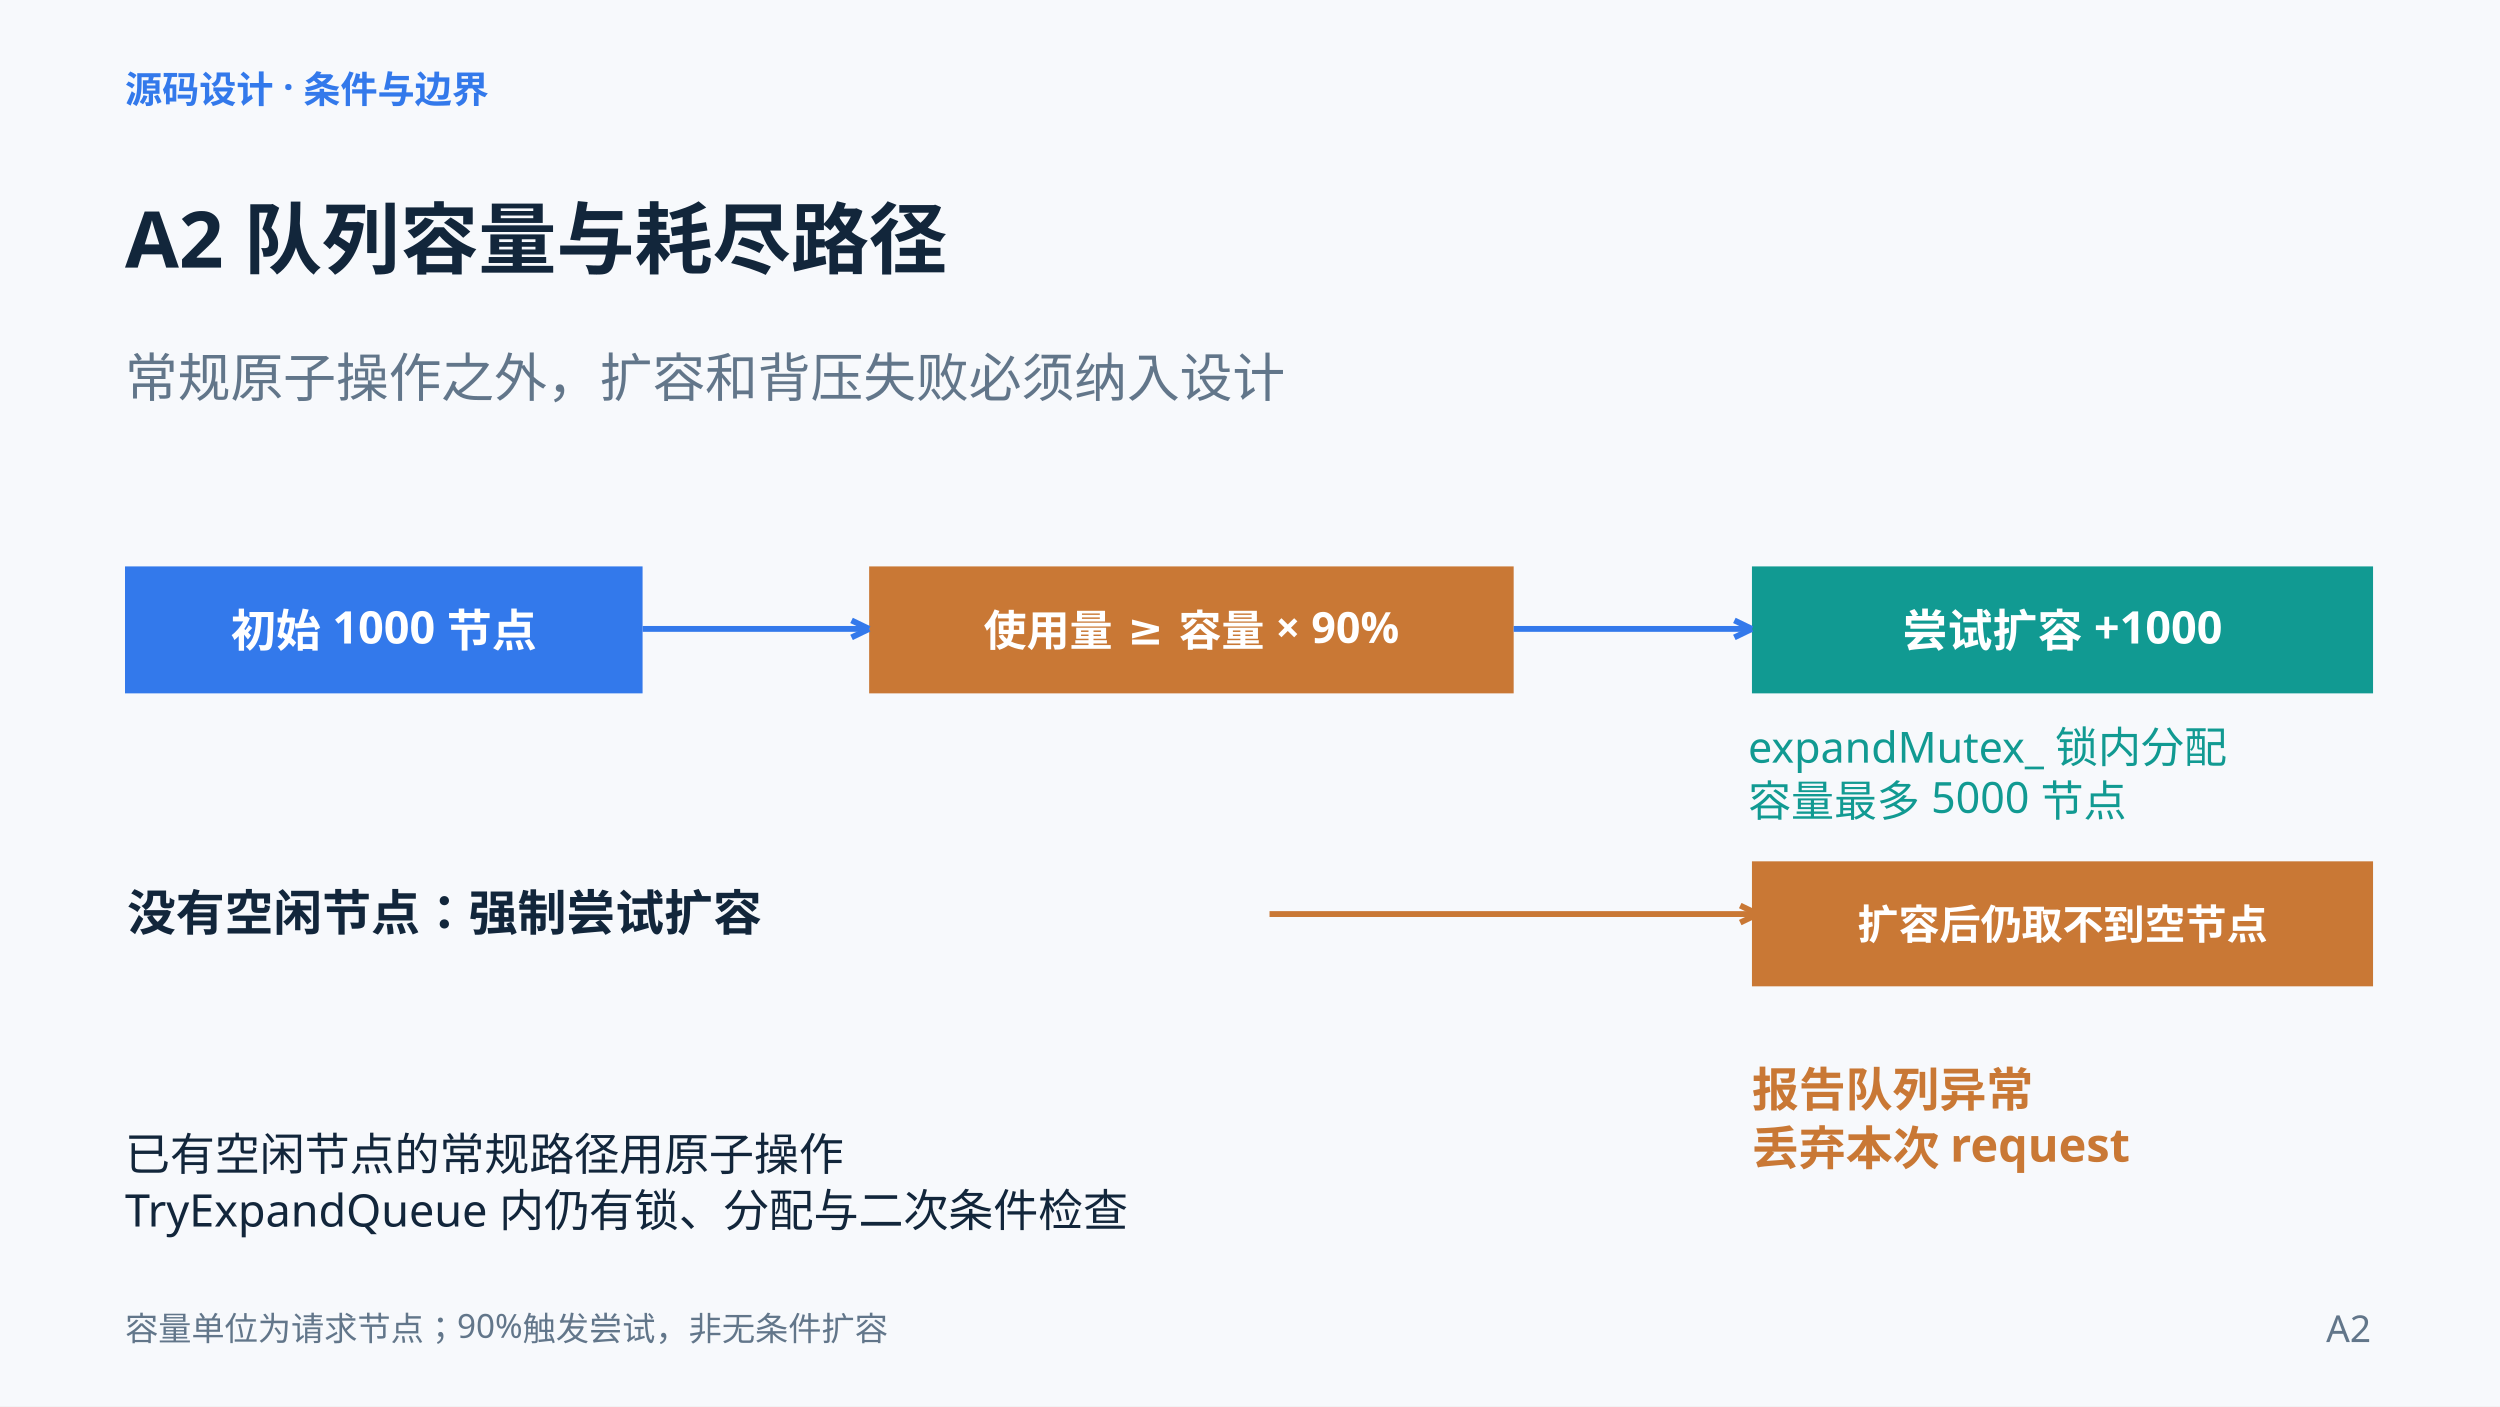
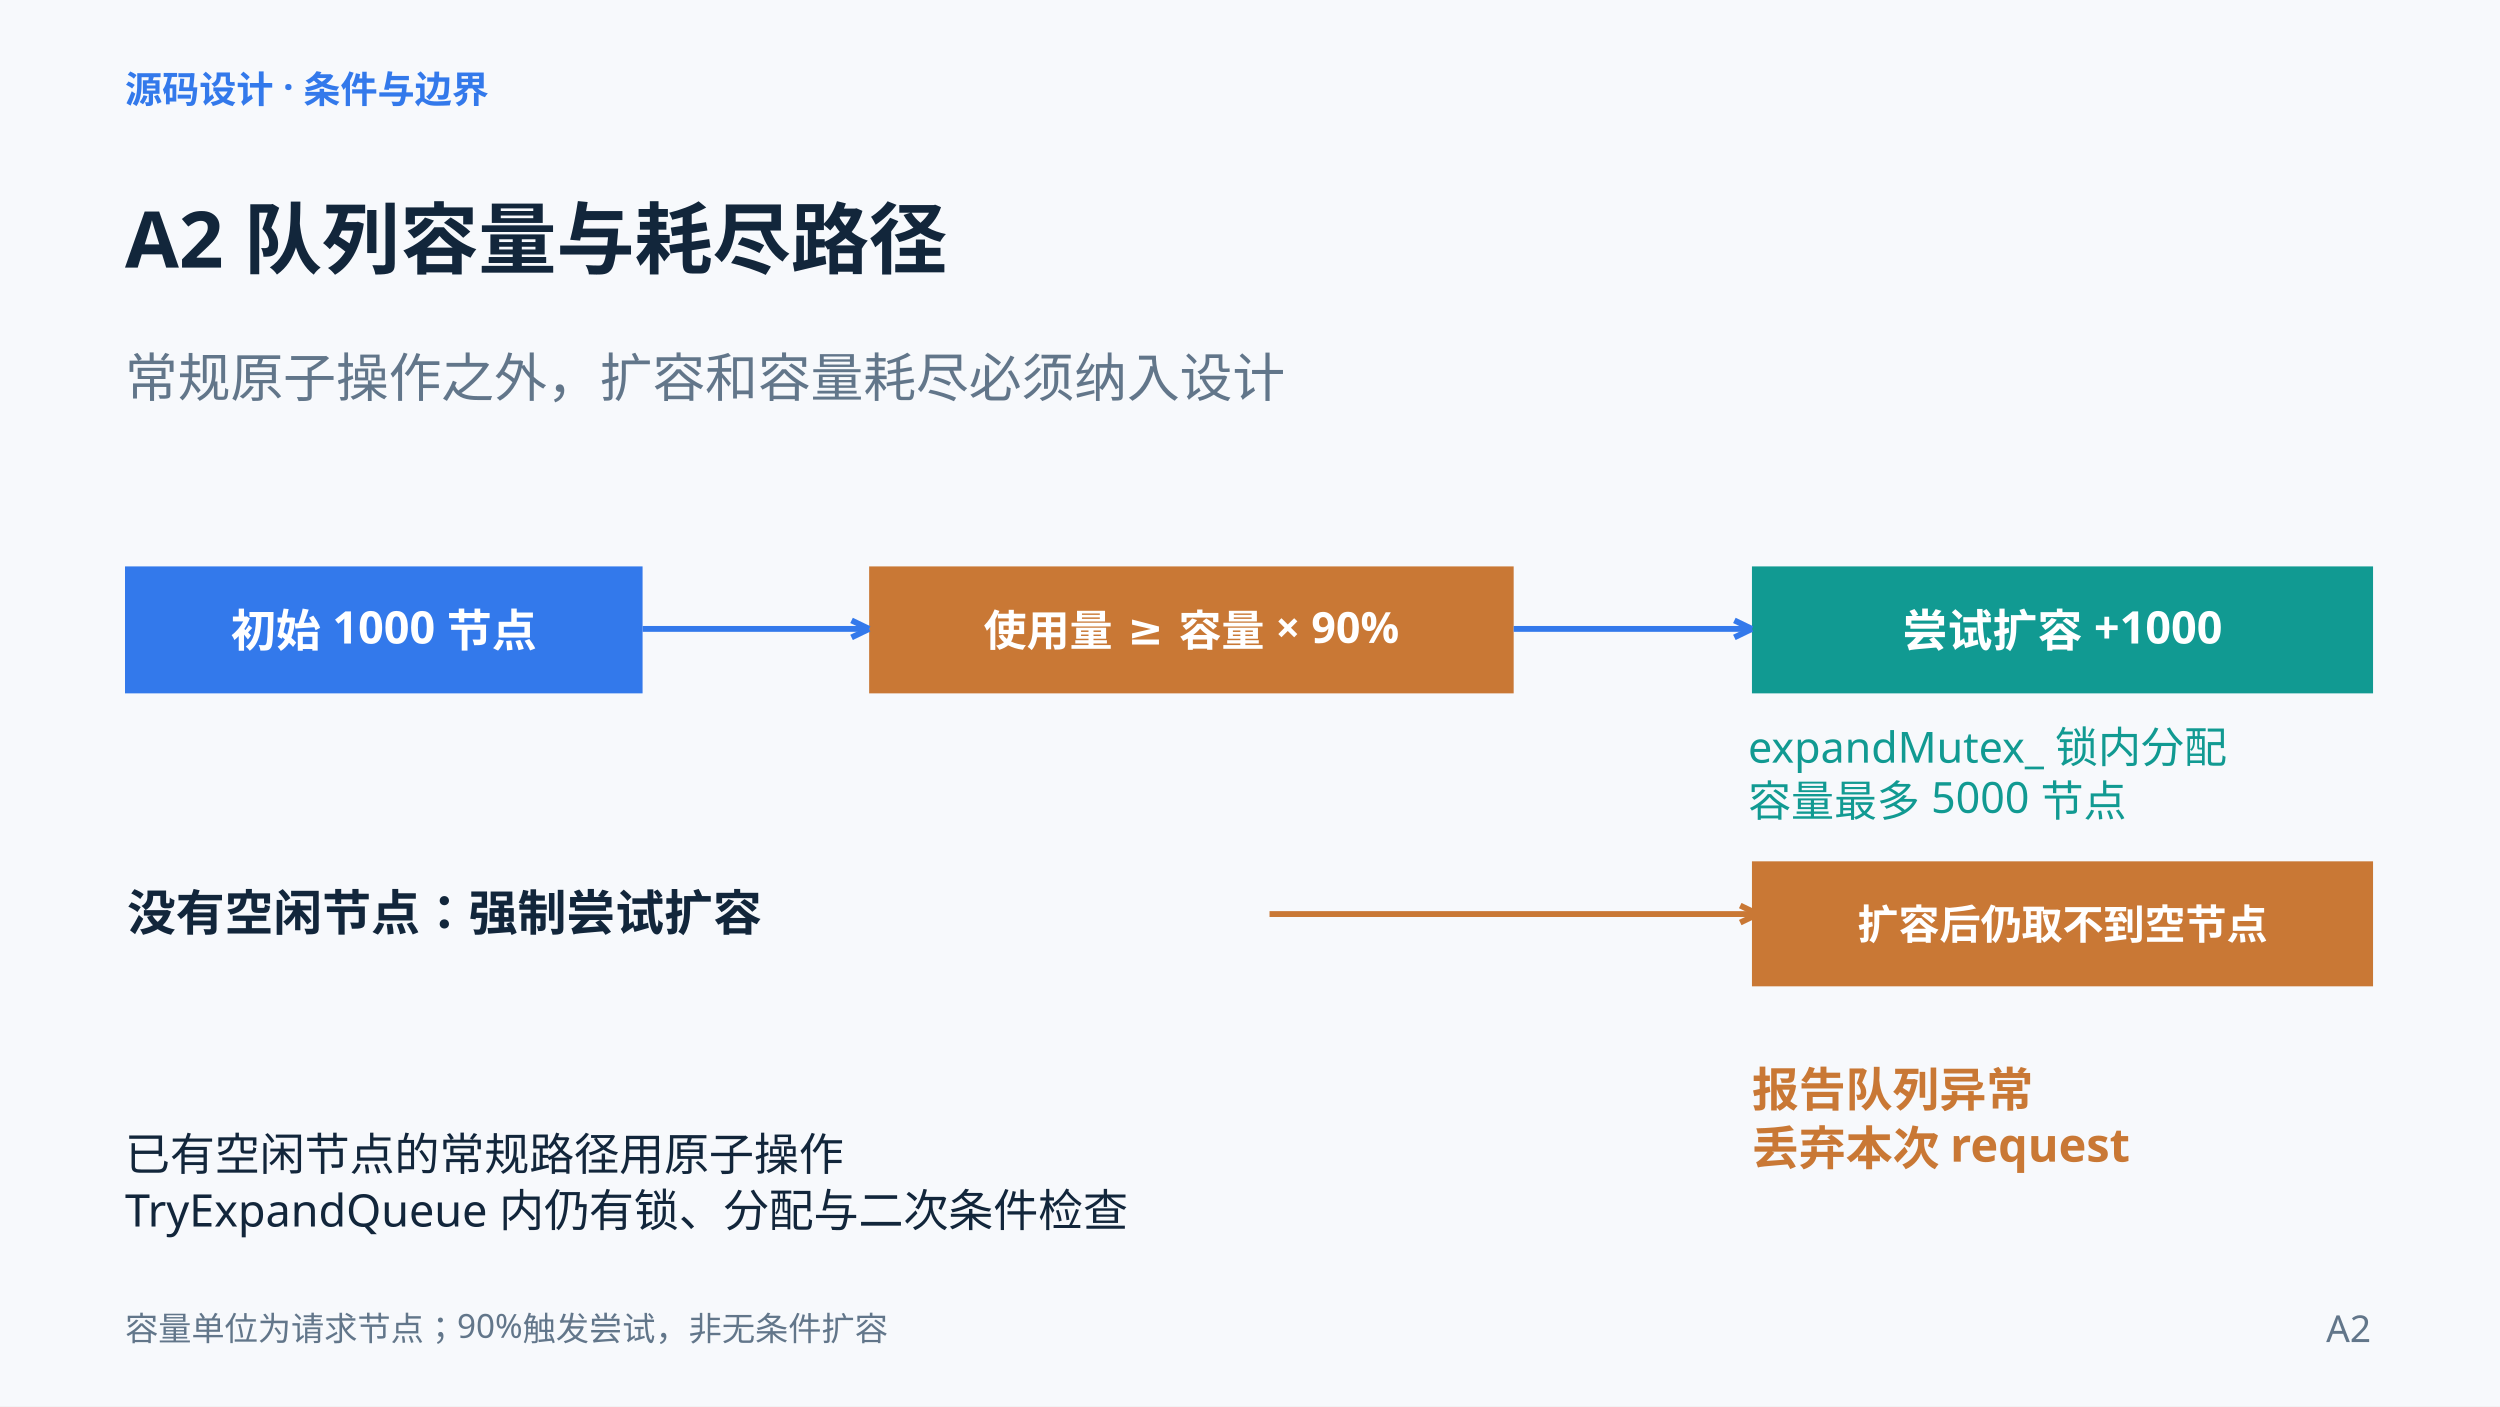
<svg xmlns="http://www.w3.org/2000/svg" width="1280" height="720" viewBox="0 0 1280 720">
  <rect width="1280" height="720" fill="#F7F9FC" />
  <rect x="64" y="30" width="1150" height="31" fill="none" stroke="none" stroke-width="0" />
  <text x="64" y="52.625" fill="#3379EB" font-family="Microsoft YaHei, sans-serif" font-size="19" font-weight="700" text-anchor="start">源码设计 · 条件与边界</text>
  <rect x="64" y="87" width="1150" height="70" fill="none" stroke="none" stroke-width="0" />
  <text x="64" y="137" fill="#12263B" font-family="Microsoft YaHei, sans-serif" font-size="40" font-weight="700" text-anchor="start">A2  队列容量与耗尽路径</text>
  <rect x="64" y="169" width="1150" height="48" fill="none" stroke="none" stroke-width="0" />
-   <text x="64" y="203.125" fill="#62768A" font-family="Microsoft YaHei, sans-serif" font-size="27" font-weight="400" text-anchor="start">常规原子操作之外，扩容和背压失败必须纳入设计</text>
+   <text x="64" y="203.125" fill="#62768A" font-family="Microsoft YaHei, sans-serif" font-size="27" font-weight="400" text-anchor="start">常规原子操作之外，扩容和容量耗尽必须纳入设计</text>
  <rect x="64" y="290" width="265" height="65" fill="#3379EB" stroke="none" stroke-width="0" />
  <rect x="76" y="296" width="241" height="53" fill="none" stroke="none" stroke-width="0" />
  <text x="196.5" y="331.125" fill="#FFFFFF" font-family="Microsoft YaHei, sans-serif" font-size="23" font-weight="700" text-anchor="middle">初始 1000 节点</text>
  <rect x="445" y="290" width="330" height="65" fill="#C97835" stroke="none" stroke-width="0" />
  <rect x="457" y="296" width="306" height="53" fill="none" stroke="none" stroke-width="0" />
  <text x="610" y="330.75" fill="#FFFFFF" font-family="Microsoft YaHei, sans-serif" font-size="22" font-weight="700" text-anchor="middle">使用量 ≥ 容量 × 90%</text>
  <rect x="897" y="290" width="318" height="65" fill="#119A92" stroke="none" stroke-width="0" />
  <rect x="909" y="296" width="294" height="53" fill="none" stroke="none" stroke-width="0" />
  <text x="1056" y="331.125" fill="#FFFFFF" font-family="Microsoft YaHei, sans-serif" font-size="23" font-weight="700" text-anchor="middle">尝试扩容 +1000</text>
  <line x1="329" y1="322" x2="445" y2="322" stroke="#3379EB" stroke-width="3" />
  <line x1="435.996" y1="326.35" x2="445" y2="322" stroke="#3379EB" stroke-width="3" />
  <line x1="435.996" y1="317.65" x2="445" y2="322" stroke="#3379EB" stroke-width="3" />
  <line x1="775" y1="322" x2="897" y2="322" stroke="#3379EB" stroke-width="3" />
  <line x1="887.996" y1="326.35" x2="897" y2="322" stroke="#3379EB" stroke-width="3" />
  <line x1="887.996" y1="317.65" x2="897" y2="322" stroke="#3379EB" stroke-width="3" />
  <rect x="895" y="363" width="320" height="66" fill="none" stroke="none" stroke-width="0" />
  <text x="895" y="390.5" fill="#119A92" font-family="Microsoft YaHei, sans-serif" font-size="22" font-weight="400" text-anchor="start">expandMutex_ 锁内分配</text>
  <text x="895" y="418" fill="#119A92" font-family="Microsoft YaHei, sans-serif" font-size="22" font-weight="400" text-anchor="start">容量最多 5000 节点</text>
  <rect x="65" y="445" width="590" height="44" fill="none" stroke="none" stroke-width="0" />
  <text x="65" y="476.375" fill="#12263B" font-family="Microsoft YaHei, sans-serif" font-size="25" font-weight="700" text-anchor="start">没有空闲节点：强制尝试扩容</text>
  <line x1="650" y1="468" x2="900" y2="468" stroke="#C97835" stroke-width="3" />
  <line x1="890.996" y1="472.35" x2="900" y2="468" stroke="#C97835" stroke-width="3" />
  <line x1="890.996" y1="463.65" x2="900" y2="468" stroke="#C97835" stroke-width="3" />
  <rect x="897" y="441" width="318" height="64" fill="#C97835" stroke="none" stroke-width="0" />
  <rect x="909" y="447" width="294" height="52" fill="none" stroke="none" stroke-width="0" />
  <text x="1056" y="480.875" fill="#FFFFFF" font-family="Microsoft YaHei, sans-serif" font-size="21" font-weight="700" text-anchor="middle">扩容后仍取不到空节点</text>
  <rect x="897" y="535" width="318" height="75" fill="none" stroke="none" stroke-width="0" />
  <text x="897" y="566.5" fill="#C97835" font-family="Microsoft YaHei, sans-serif" font-size="24" font-weight="700" text-anchor="start">报告队列异常</text>
  <text x="897" y="596.5" fill="#C97835" font-family="Microsoft YaHei, sans-serif" font-size="24" font-weight="700" text-anchor="start">丢弃本次 request</text>
  <rect x="64" y="575" width="740" height="60" fill="none" stroke="none" stroke-width="0" />
  <text x="64" y="599.25" fill="#12263B" font-family="Microsoft YaHei, sans-serif" font-size="23" font-weight="400" text-anchor="start">已有空闲节点的常规路径用原子操作</text>
  <text x="64" y="628" fill="#12263B" font-family="Microsoft YaHei, sans-serif" font-size="23" font-weight="400" text-anchor="start">TryExpandQueue 内仍有锁、分配与二次条件检查</text>
  <rect x="64" y="665" width="1070" height="30" fill="none" stroke="none" stroke-width="0" />
  <text x="64" y="686.375" fill="#62768A" font-family="Microsoft YaHei, sans-serif" font-size="17" font-weight="400" text-anchor="start">容量单位为请求节点；90%触发尝试，非无条件扩容</text>
  <rect x="1157" y="665" width="57" height="30" fill="none" stroke="none" stroke-width="0" />
  <text x="1214" y="687.125" fill="#62768A" font-family="Microsoft YaHei, sans-serif" font-size="19" font-weight="400" text-anchor="end">A2</text>
</svg>
